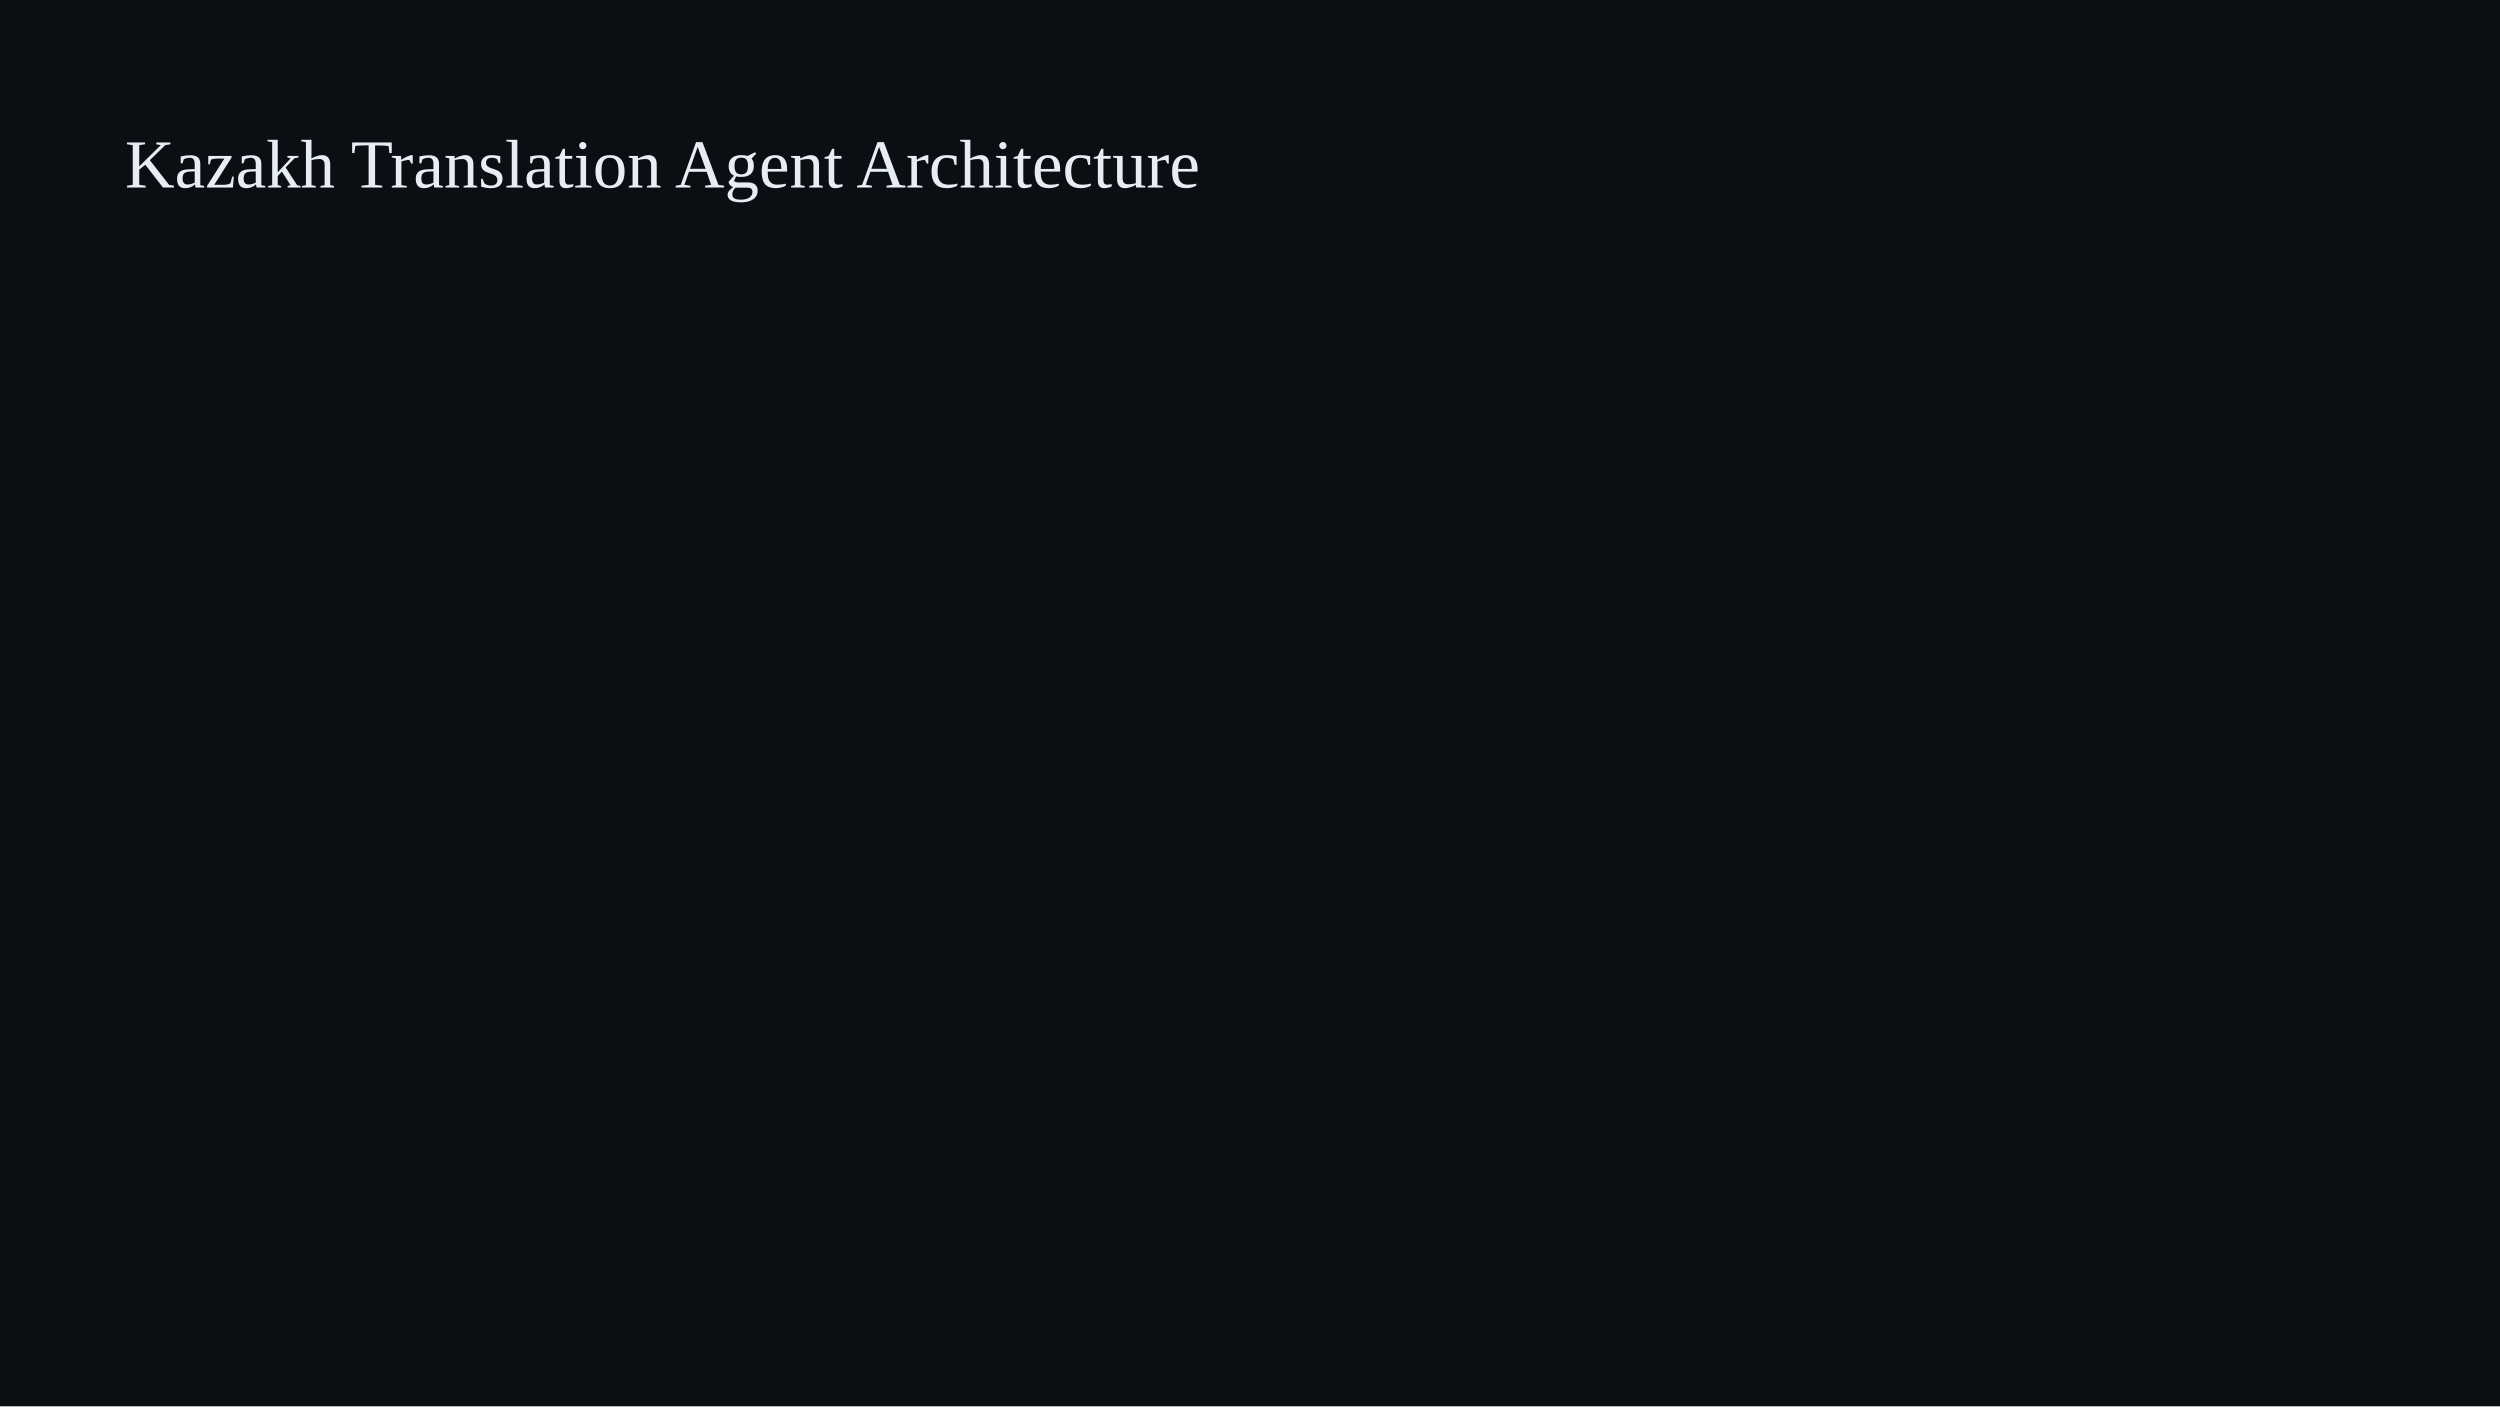
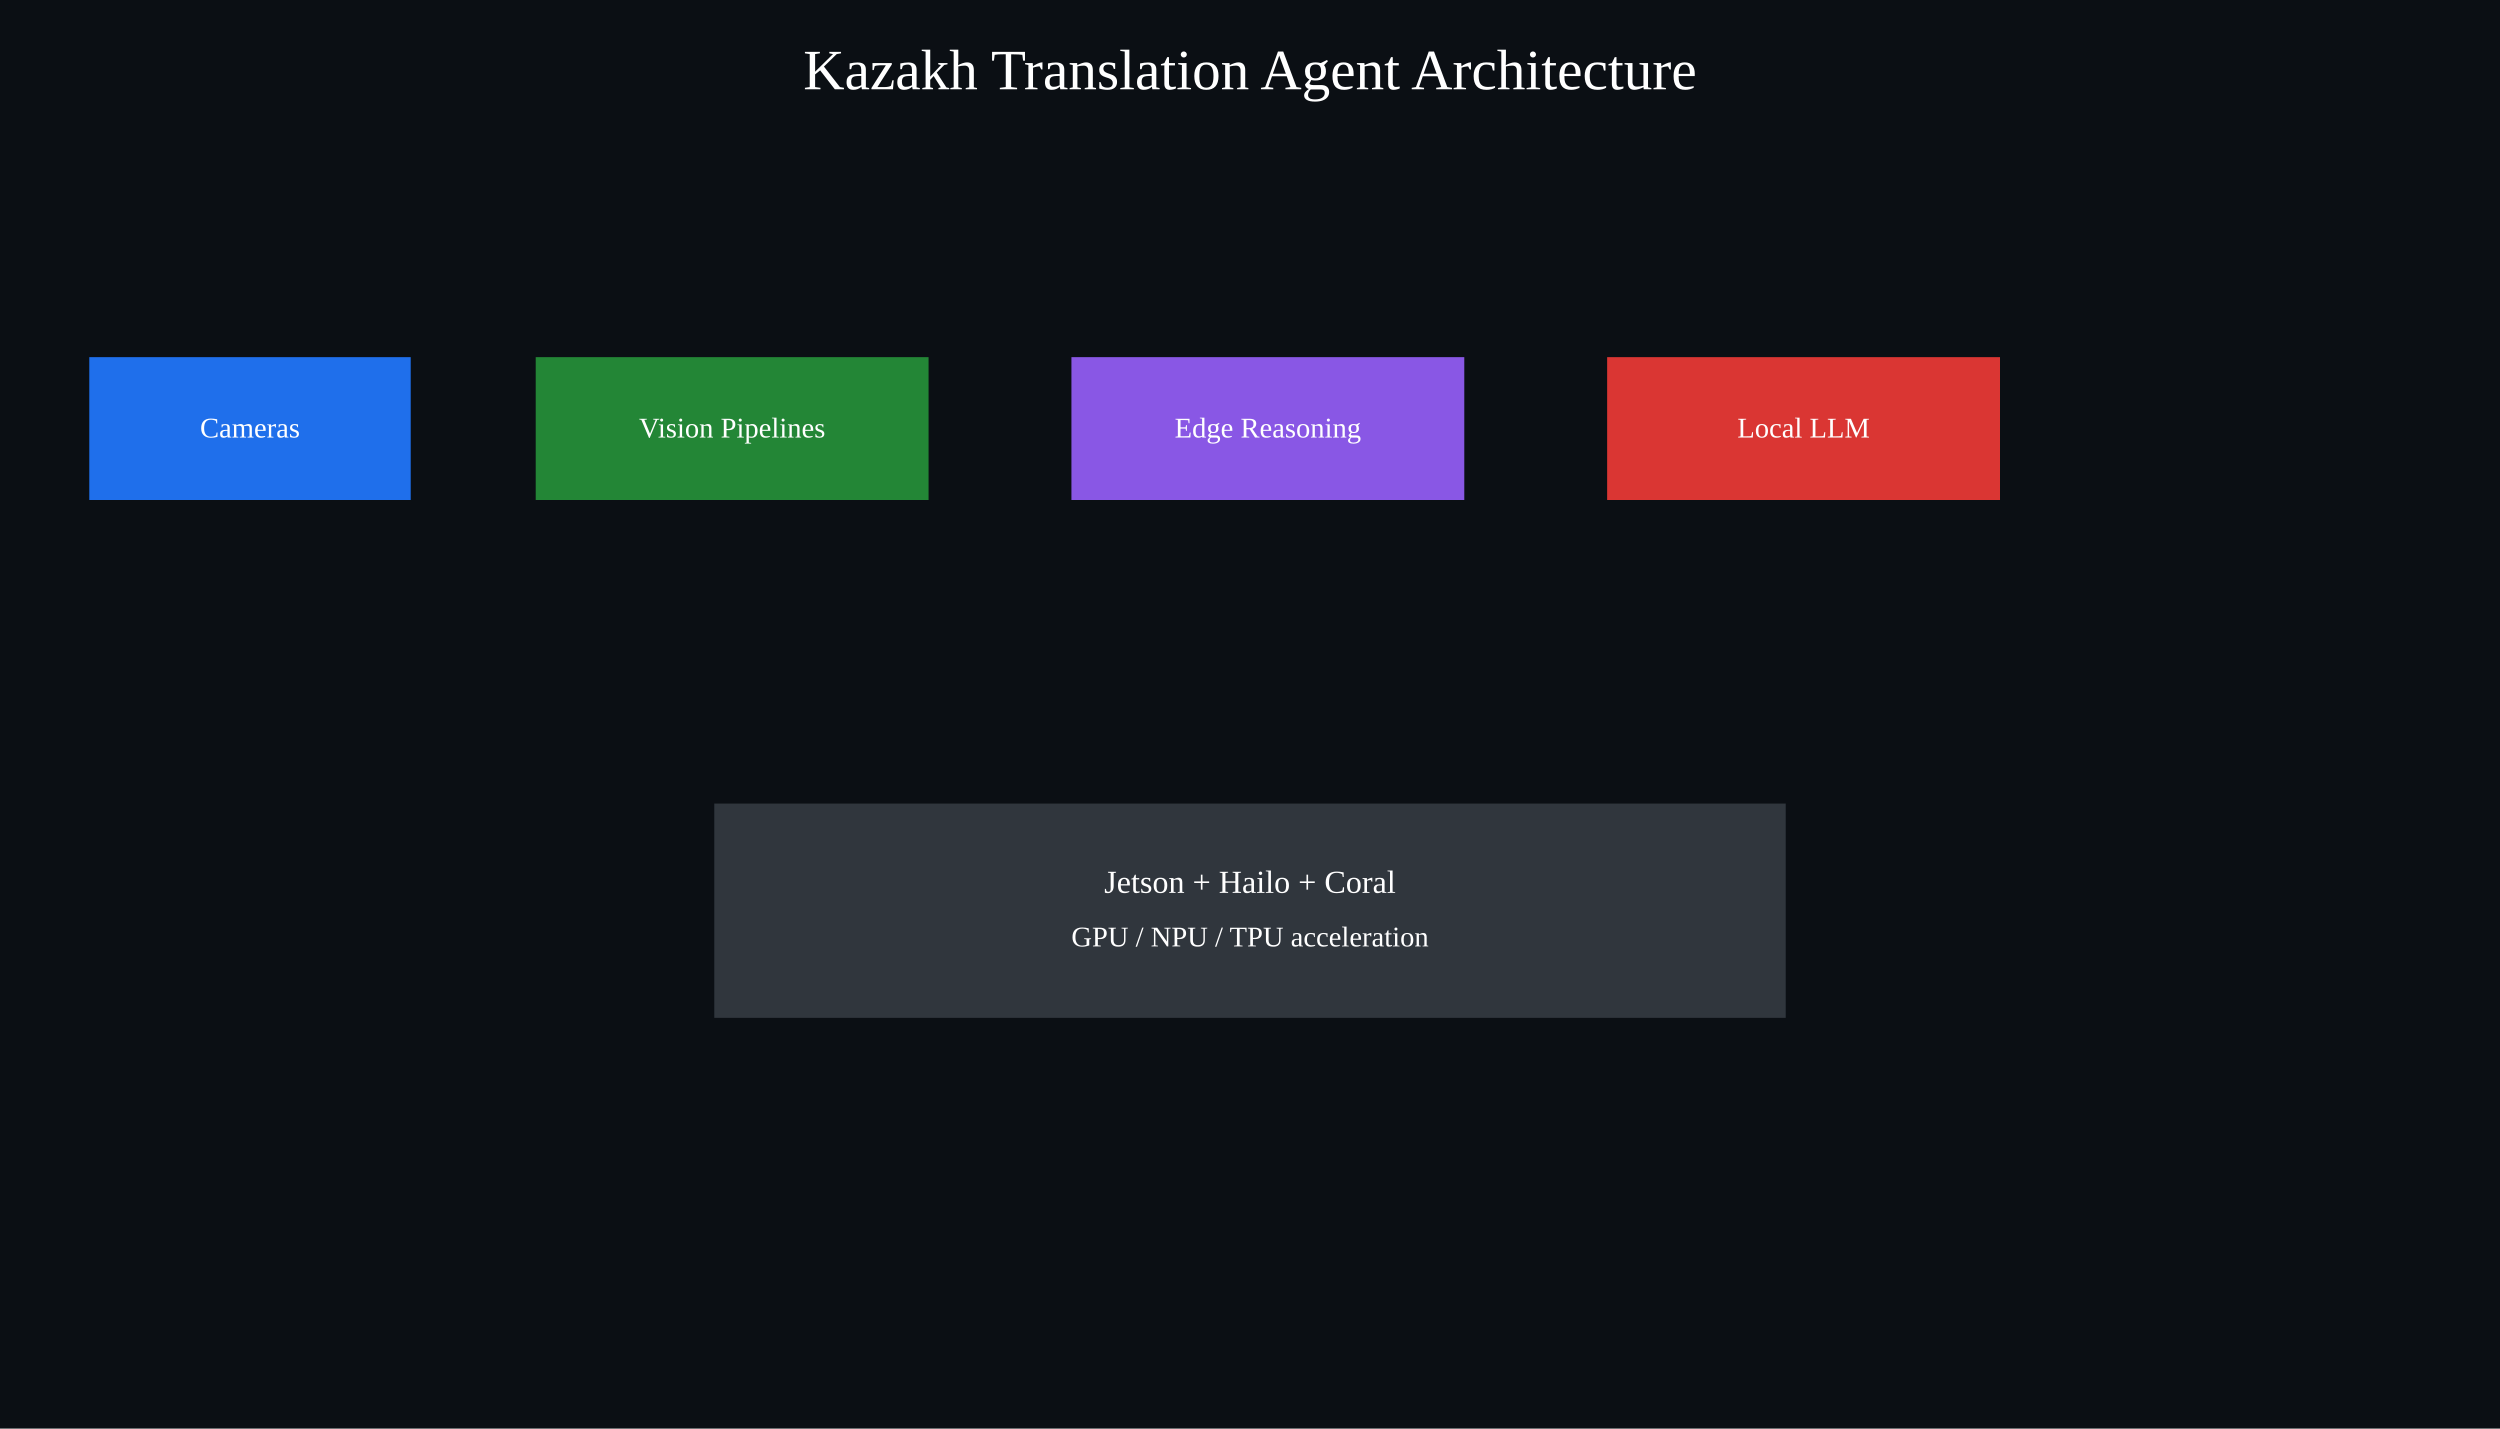
- <svg xmlns="http://www.w3.org/2000/svg" width="1600" height="900" viewBox="0 0 1600 900">
-   <rect width="1600" height="900" fill="#0b0f14" />
-   <text x="80" y="120" fill="#e6edf3" font-size="44">Kazakh Translation Agent Architecture</text>
+ <svg xmlns="http://www.w3.org/2000/svg" width="1400" height="800">
+   <rect x="0" y="0" width="1400" height="800" fill="#0b0f14" />
+   <text x="700" y="50" fill="#ffffff" font-size="32" text-anchor="middle">
+ Kazakh Translation Agent Architecture
+ </text>
+   <rect x="50" y="200" width="180" height="80" fill="#1f6feb" />
+   <text x="140" y="245" fill="white" font-size="16" text-anchor="middle">
+ Cameras
+ </text>
+   <rect x="300" y="200" width="220" height="80" fill="#238636" />
+   <text x="410" y="245" fill="white" font-size="16" text-anchor="middle">
+ Vision Pipelines
+ </text>
+   <rect x="600" y="200" width="220" height="80" fill="#8957e5" />
+   <text x="710" y="245" fill="white" font-size="16" text-anchor="middle">
+ Edge Reasoning
+ </text>
+   <rect x="900" y="200" width="220" height="80" fill="#da3633" />
+   <text x="1010" y="245" fill="white" font-size="16" text-anchor="middle">
+ Local LLM
+ </text>
+   <rect x="400" y="450" width="600" height="120" fill="#30363d" />
+   <text x="700" y="500" fill="white" font-size="18" text-anchor="middle">
+ Jetson + Hailo + Coral
+ </text>
+   <text x="700" y="530" fill="white" font-size="16" text-anchor="middle">
+ GPU / NPU / TPU acceleration
+ </text>
</svg>
